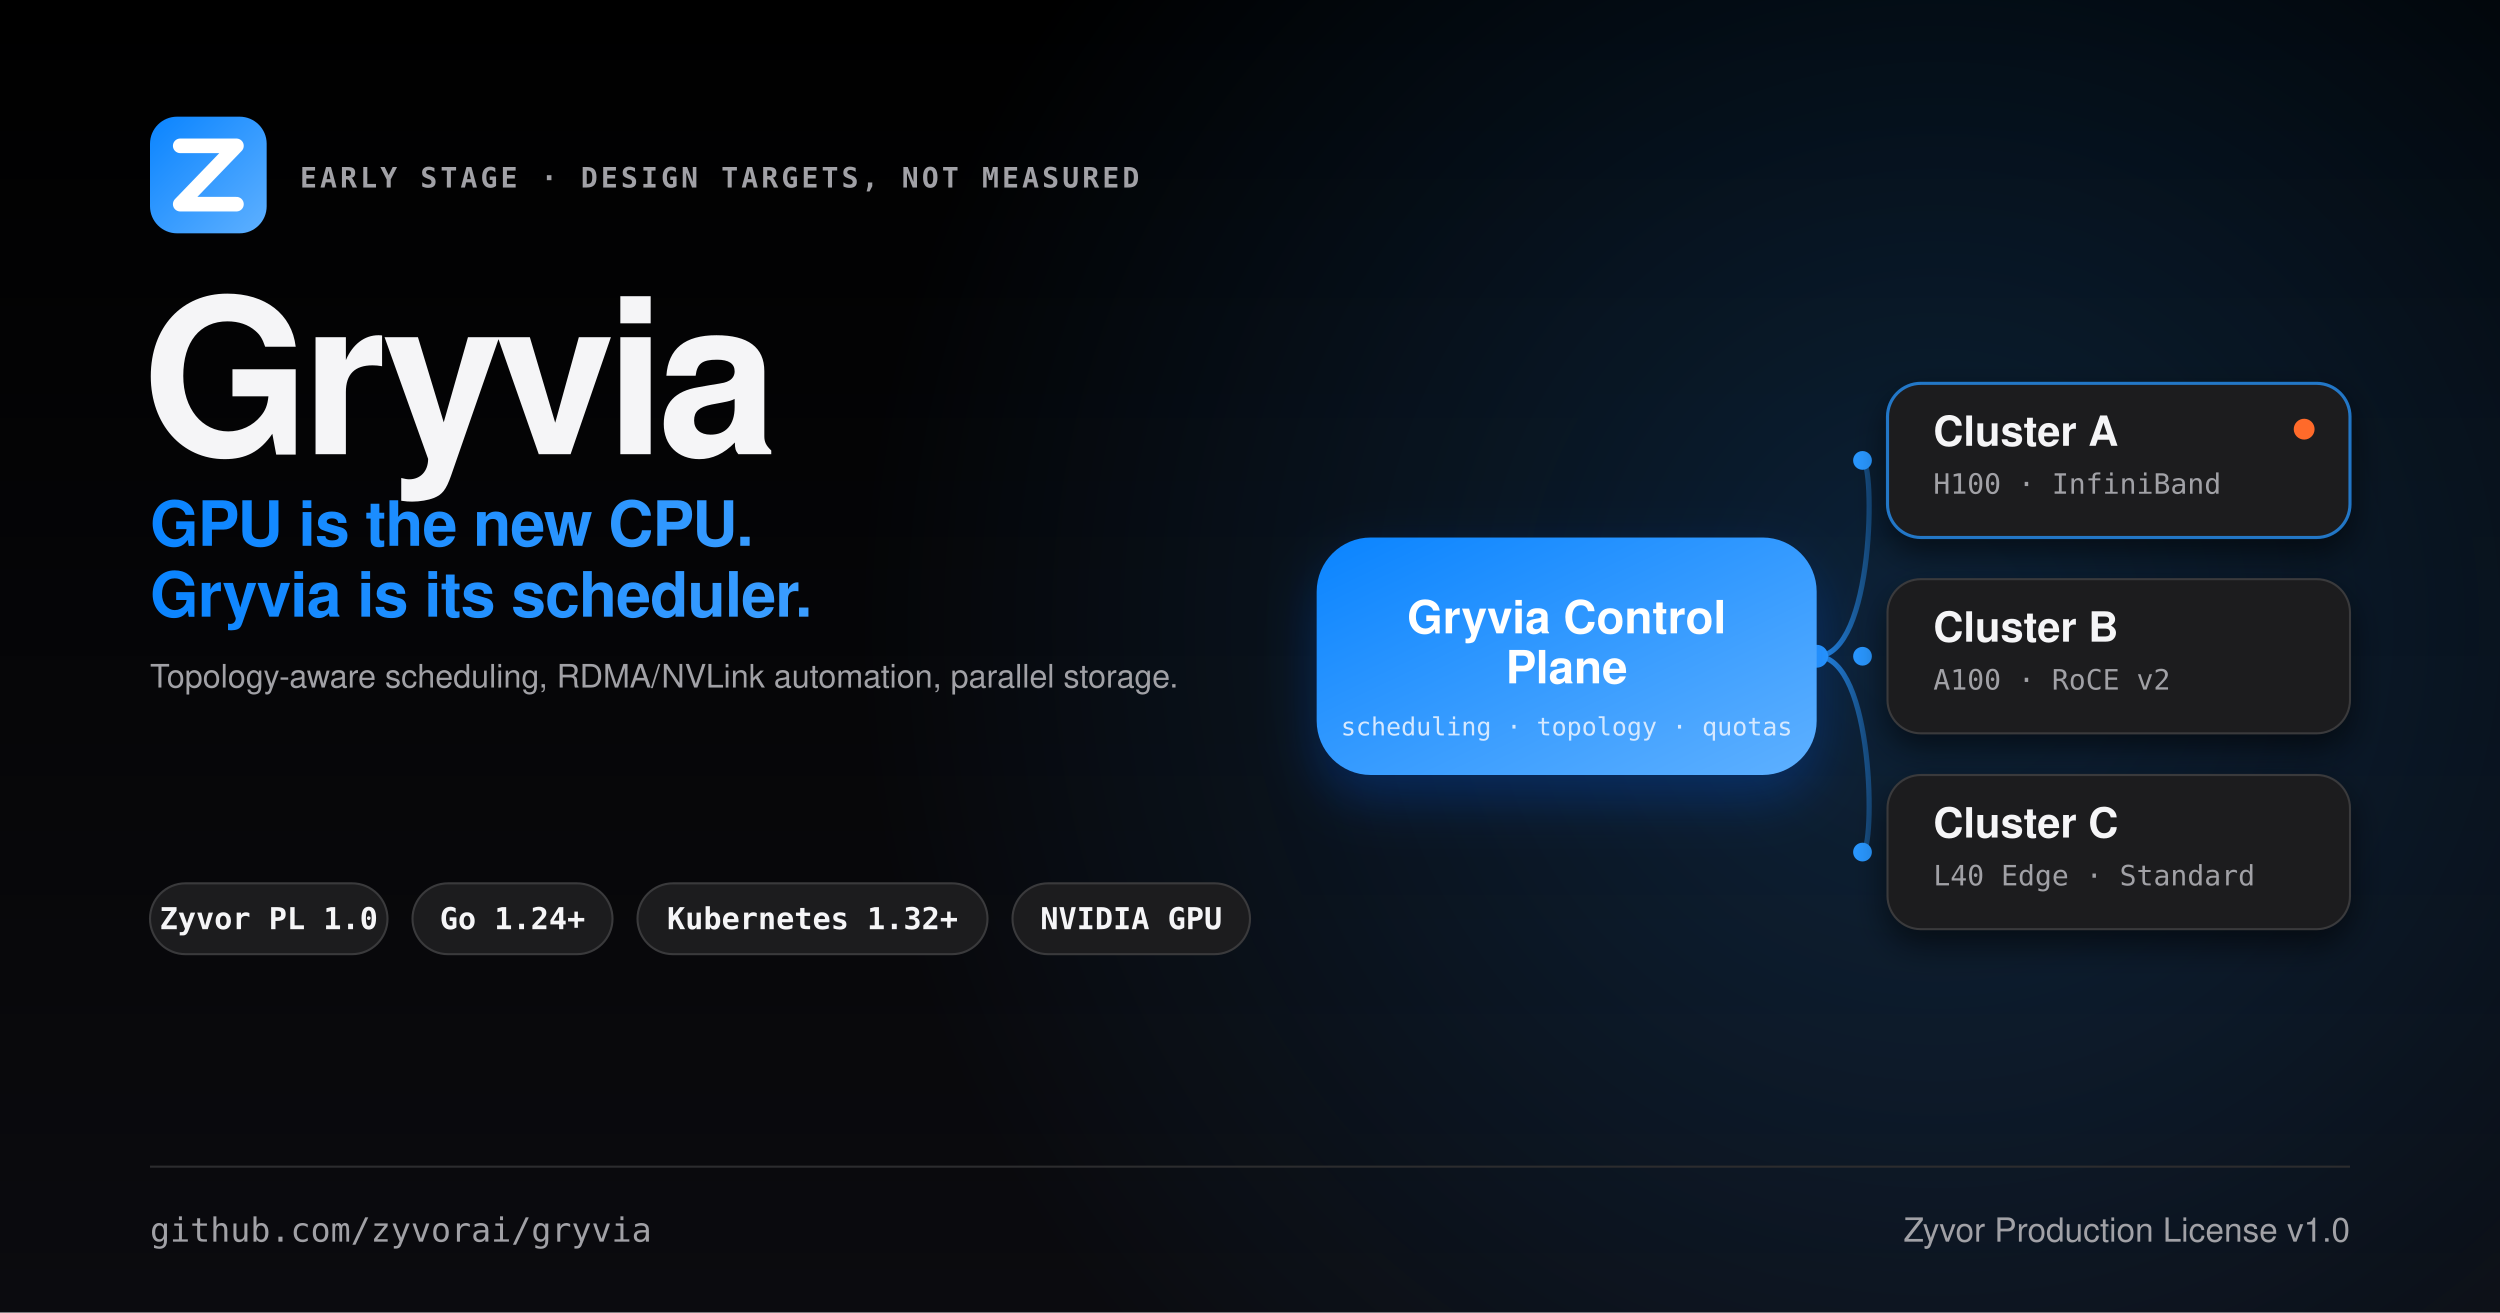
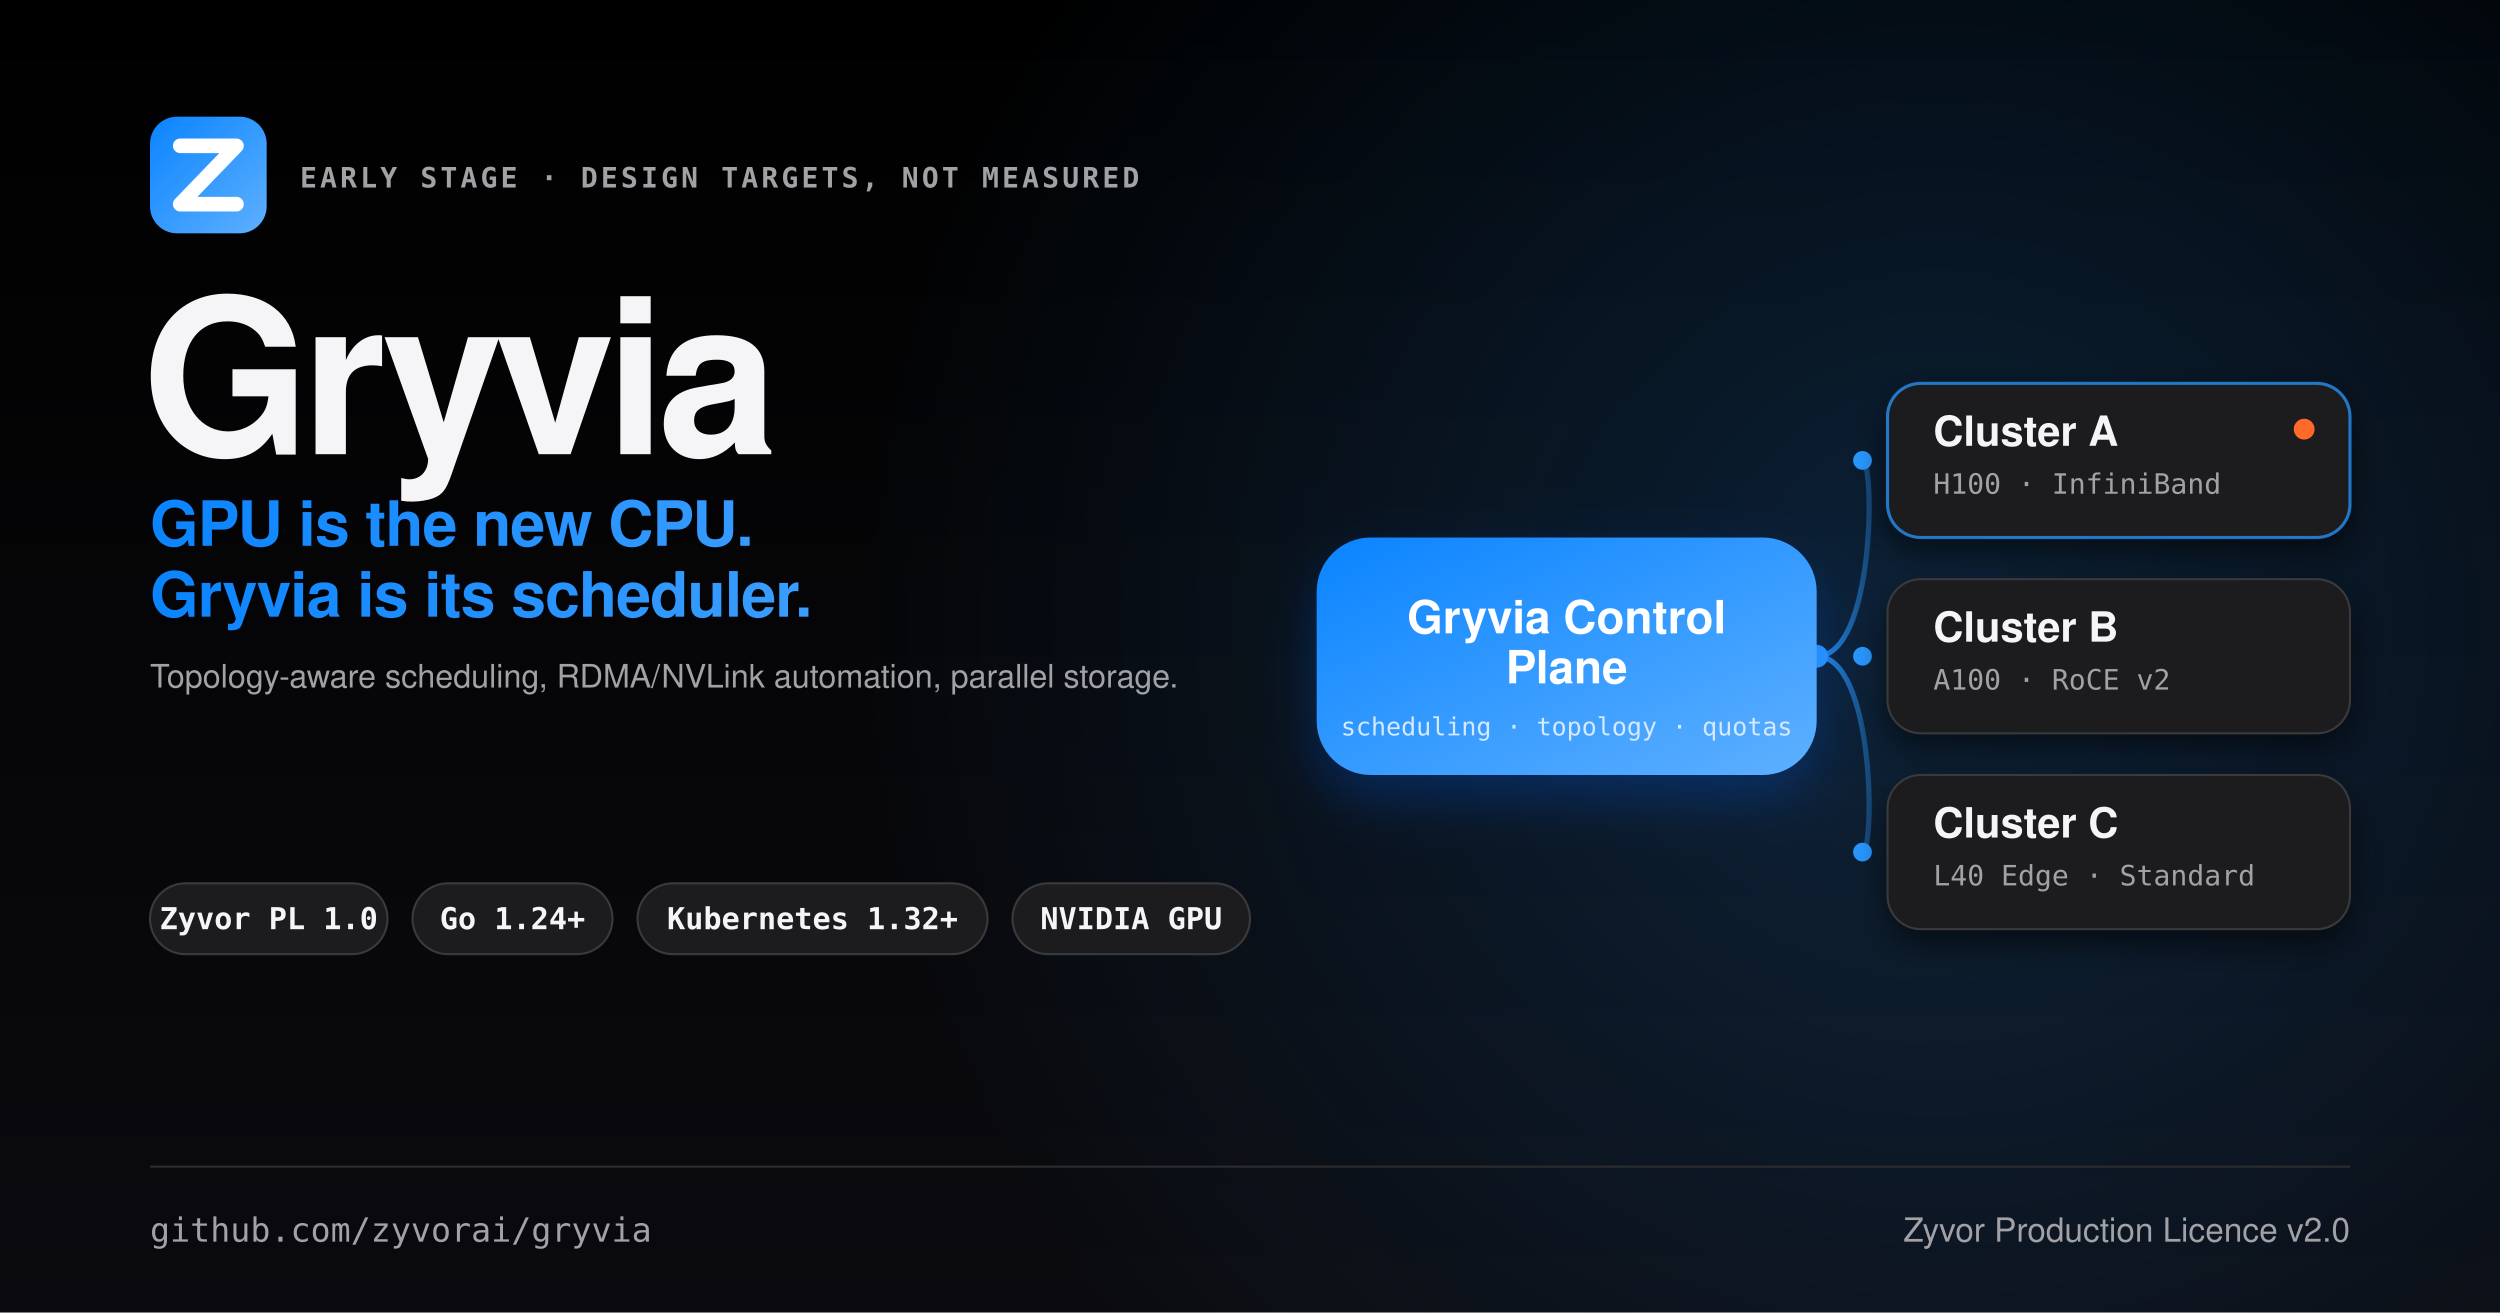
<svg xmlns="http://www.w3.org/2000/svg" width="1200" height="630" viewBox="0 0 1200 630" role="img" aria-label="Gryvia — GPU is the new CPU. Gryvia is its scheduler. Kubernetes-native GPU fabric with topology-aware scheduling, RDMA/NVLink automation and parallel-filesystem storage. Early stage: design targets, not measured results.">
  <defs>
    <linearGradient id="bg" x1="0" y1="0" x2="0" y2="630" gradientUnits="userSpaceOnUse">
      <stop offset="0" stop-color="#000000" />
      <stop offset="1" stop-color="#0b0b0f" />
    </linearGradient>
    <radialGradient id="wash" cx="930" cy="300" r="520" gradientUnits="userSpaceOnUse">
      <stop offset="0" stop-color="#2997ff" stop-opacity="0.20" />
      <stop offset="0.6" stop-color="#2997ff" stop-opacity="0.08" />
      <stop offset="1" stop-color="#2997ff" stop-opacity="0" />
    </radialGradient>
    <linearGradient id="blue" x1="0" y1="0" x2="1" y2="1">
      <stop offset="0" stop-color="#0a84ff" />
      <stop offset="1" stop-color="#5eb0ff" />
    </linearGradient>
    <linearGradient id="blueText" x1="72" y1="0" x2="620" y2="0" gradientUnits="userSpaceOnUse">
      <stop offset="0" stop-color="#0a84ff" />
      <stop offset="1" stop-color="#5eb0ff" />
    </linearGradient>
    <linearGradient id="wire" x1="0" y1="0" x2="1" y2="0">
      <stop offset="0" stop-color="#2997ff" stop-opacity="0.9" />
      <stop offset="1" stop-color="#2997ff" stop-opacity="0.35" />
    </linearGradient>
    <filter id="shadow" x="-20%" y="-30%" width="140%" height="190%" color-interpolation-filters="sRGB">
      <feGaussianBlur in="SourceAlpha" stdDeviation="8" />
      <feOffset dy="7" result="b" />
      <feColorMatrix in="b" type="matrix" values="0 0 0 0 0  0 0 0 0 0  0 0 0 0 0  0 0 0 0.55 0" result="s" />
      <feMerge>
        <feMergeNode in="s" />
        <feMergeNode in="SourceGraphic" />
      </feMerge>
    </filter>
    <filter id="glow" x="-30%" y="-40%" width="160%" height="200%" color-interpolation-filters="sRGB">
      <feGaussianBlur in="SourceAlpha" stdDeviation="13" />
      <feOffset dy="11" result="b" />
      <feColorMatrix in="b" type="matrix" values="0 0 0 0 0.0  0 0 0 0 0.35  0 0 0 0 0.9  0 0 0 0.30 0" result="s" />
      <feMerge>
        <feMergeNode in="s" />
        <feMergeNode in="SourceGraphic" />
      </feMerge>
    </filter>
  </defs>
  <rect width="1200" height="630" fill="url(#bg)" />
  <rect width="1200" height="630" fill="url(#wash)" />
  <rect x="72" y="56" width="56" height="56" rx="13" fill="url(#blue)" />
  <path d="M86.5 70 113.5 70 86.5 98 113.5 98" fill="none" stroke="#ffffff" stroke-width="7" stroke-linecap="round" stroke-linejoin="round" />
  <text x="144" y="90" font-family="'Menlo','JetBrains Mono',monospace" font-size="13.5" font-weight="700" letter-spacing="1.5" fill="#a1a1a6">EARLY STAGE · DESIGN TARGETS, NOT MEASURED</text>
  <text x="68" y="218" font-family="'Helvetica Neue',Helvetica,Arial,sans-serif" font-size="104" font-weight="700" letter-spacing="-4" fill="#f5f5f7">Gryvia</text>
  <text x="72" y="262" font-family="'Helvetica Neue',Helvetica,Arial,sans-serif" font-size="30" font-weight="600" letter-spacing="-0.4" fill="url(#blueText)">GPU is the new CPU.</text>
  <text x="72" y="296" font-family="'Helvetica Neue',Helvetica,Arial,sans-serif" font-size="30" font-weight="600" letter-spacing="-0.4" fill="url(#blueText)">Gryvia is its scheduler.</text>
  <text x="72" y="330" font-family="'Helvetica Neue',Helvetica,Arial,sans-serif" font-size="15.5" fill="#a1a1a6">Topology-aware scheduling, RDMA/NVLink automation, parallel storage.</text>
  <g font-family="'Helvetica Neue',Helvetica,Arial,sans-serif">
    <rect x="72" y="424" width="114" height="34" rx="17" fill="#1c1c1e" stroke="#3a3a3c" />
    <text x="129.0" y="446" text-anchor="middle" font-size="14.5" font-weight="600" font-family="'Menlo','JetBrains Mono',monospace" fill="#f5f5f7">Zyvor PL 1.0</text>
    <rect x="198" y="424" width="96" height="34" rx="17" fill="#1c1c1e" stroke="#3a3a3c" />
    <text x="246.0" y="446" text-anchor="middle" font-size="14.5" font-weight="600" font-family="'Menlo','JetBrains Mono',monospace" fill="#f5f5f7">Go 1.24+</text>
    <rect x="306" y="424" width="168" height="34" rx="17" fill="#1c1c1e" stroke="#3a3a3c" />
    <text x="390.0" y="446" text-anchor="middle" font-size="14.5" font-weight="600" font-family="'Menlo','JetBrains Mono',monospace" fill="#f5f5f7">Kubernetes 1.32+</text>
    <rect x="486" y="424" width="114" height="34" rx="17" fill="#1c1c1e" stroke="#3a3a3c" />
    <text x="543.0" y="446" text-anchor="middle" font-size="14.5" font-weight="600" font-family="'Menlo','JetBrains Mono',monospace" fill="#f5f5f7">NVIDIA GPU</text>
  </g>
  <g fill="none" stroke="url(#wire)" stroke-width="2.5" stroke-linecap="round">
    <path d="M872 315 C 900 315, 900 221, 894 221" />
    <path d="M872 315 C 900 315, 900 315, 894 315" />
    <path d="M872 315 C 900 315, 900 409, 894 409" />
  </g>
  <g fill="#2997ff">
    <circle cx="872" cy="315" r="5.5" />
    <circle cx="894" cy="221" r="4.5" />
    <circle cx="894" cy="315" r="4.5" />
    <circle cx="894" cy="409" r="4.5" />
  </g>
  <rect x="632" y="258" width="240" height="114" rx="26" fill="url(#blue)" filter="url(#glow)" />
  <text x="752" y="304" text-anchor="middle" font-family="'Helvetica Neue',Helvetica,Arial,sans-serif" font-size="22" font-weight="700" fill="#ffffff">Gryvia Control</text>
  <text x="752" y="328" text-anchor="middle" font-family="'Helvetica Neue',Helvetica,Arial,sans-serif" font-size="22" font-weight="700" fill="#ffffff">Plane</text>
  <text x="752" y="353" text-anchor="middle" font-family="'Menlo','JetBrains Mono',monospace" font-size="12" fill="#d6e9ff">scheduling · topology · quotas</text>
  <g font-family="'Helvetica Neue',Helvetica,Arial,sans-serif">
    <rect x="906" y="184" width="222" height="74" rx="16" fill="#1c1c1e" stroke="#2997ff" stroke-opacity="0.75" stroke-width="1.5" filter="url(#shadow)" />
    <text x="928" y="214" font-size="20" font-weight="700" fill="#f5f5f7">Cluster A</text>
    <text x="928" y="237" font-size="13.5" font-family="'Menlo','JetBrains Mono',monospace" fill="#a1a1a6">H100 · InfiniBand</text>
    <circle cx="1106" cy="206" r="5" fill="#ff6a2a" />
    <rect x="906" y="278" width="222" height="74" rx="16" fill="#1c1c1e" stroke="#3a3a3c" filter="url(#shadow)" />
    <text x="928" y="308" font-size="20" font-weight="700" fill="#f5f5f7">Cluster B</text>
    <text x="928" y="331" font-size="13.5" font-family="'Menlo','JetBrains Mono',monospace" fill="#a1a1a6">A100 · RoCE v2</text>
    <rect x="906" y="372" width="222" height="74" rx="16" fill="#1c1c1e" stroke="#3a3a3c" filter="url(#shadow)" />
    <text x="928" y="402" font-size="20" font-weight="700" fill="#f5f5f7">Cluster C</text>
    <text x="928" y="425" font-size="13.5" font-family="'Menlo','JetBrains Mono',monospace" fill="#a1a1a6">L40 Edge · Standard</text>
  </g>
  <line x1="72" y1="560" x2="1128" y2="560" stroke="#2c2c2e" stroke-width="1" />
  <text x="72" y="596" font-family="'Menlo','JetBrains Mono',monospace" font-size="16" fill="#a1a1a6">github.com/zyvorai/gryvia</text>
-   <text x="1128" y="596" text-anchor="end" font-family="'Helvetica Neue',Helvetica,Arial,sans-serif" font-size="16" fill="#a1a1a6">Zyvor Production License v1.0</text>
+   <text x="1128" y="596" text-anchor="end" font-family="'Helvetica Neue',Helvetica,Arial,sans-serif" font-size="16" fill="#a1a1a6">Zyvor Production Licence v2.0</text>
</svg>
